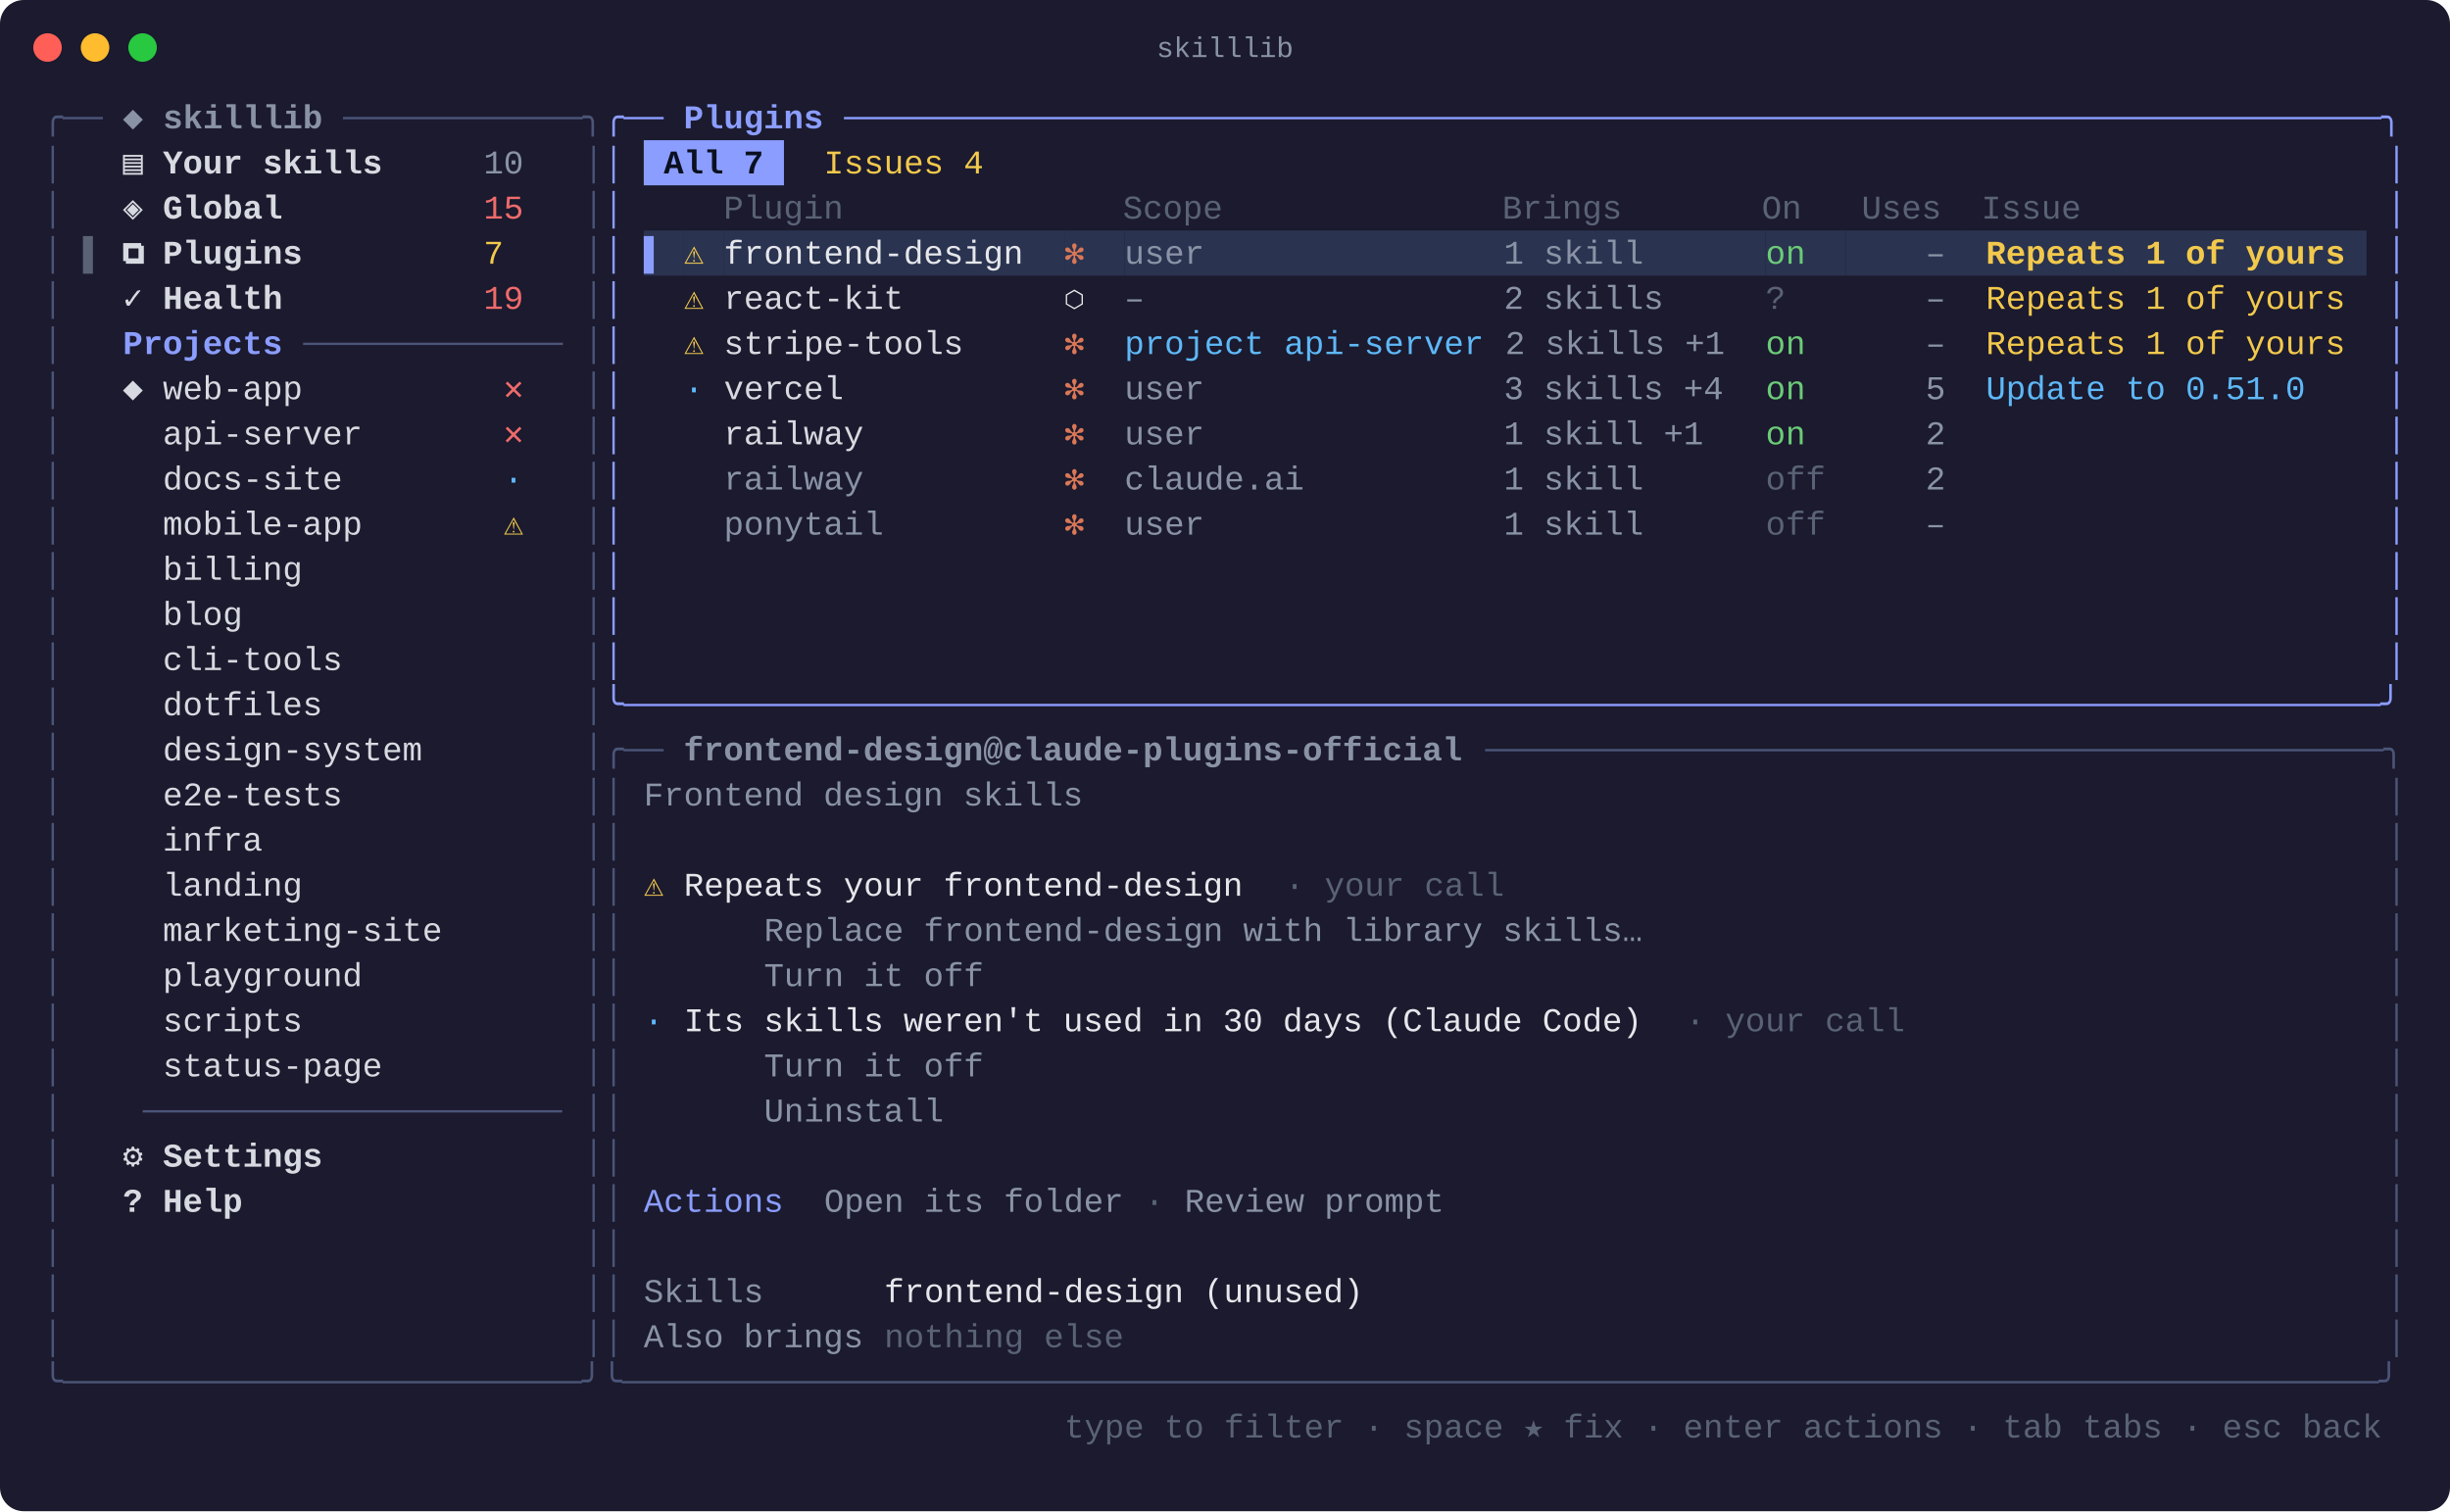
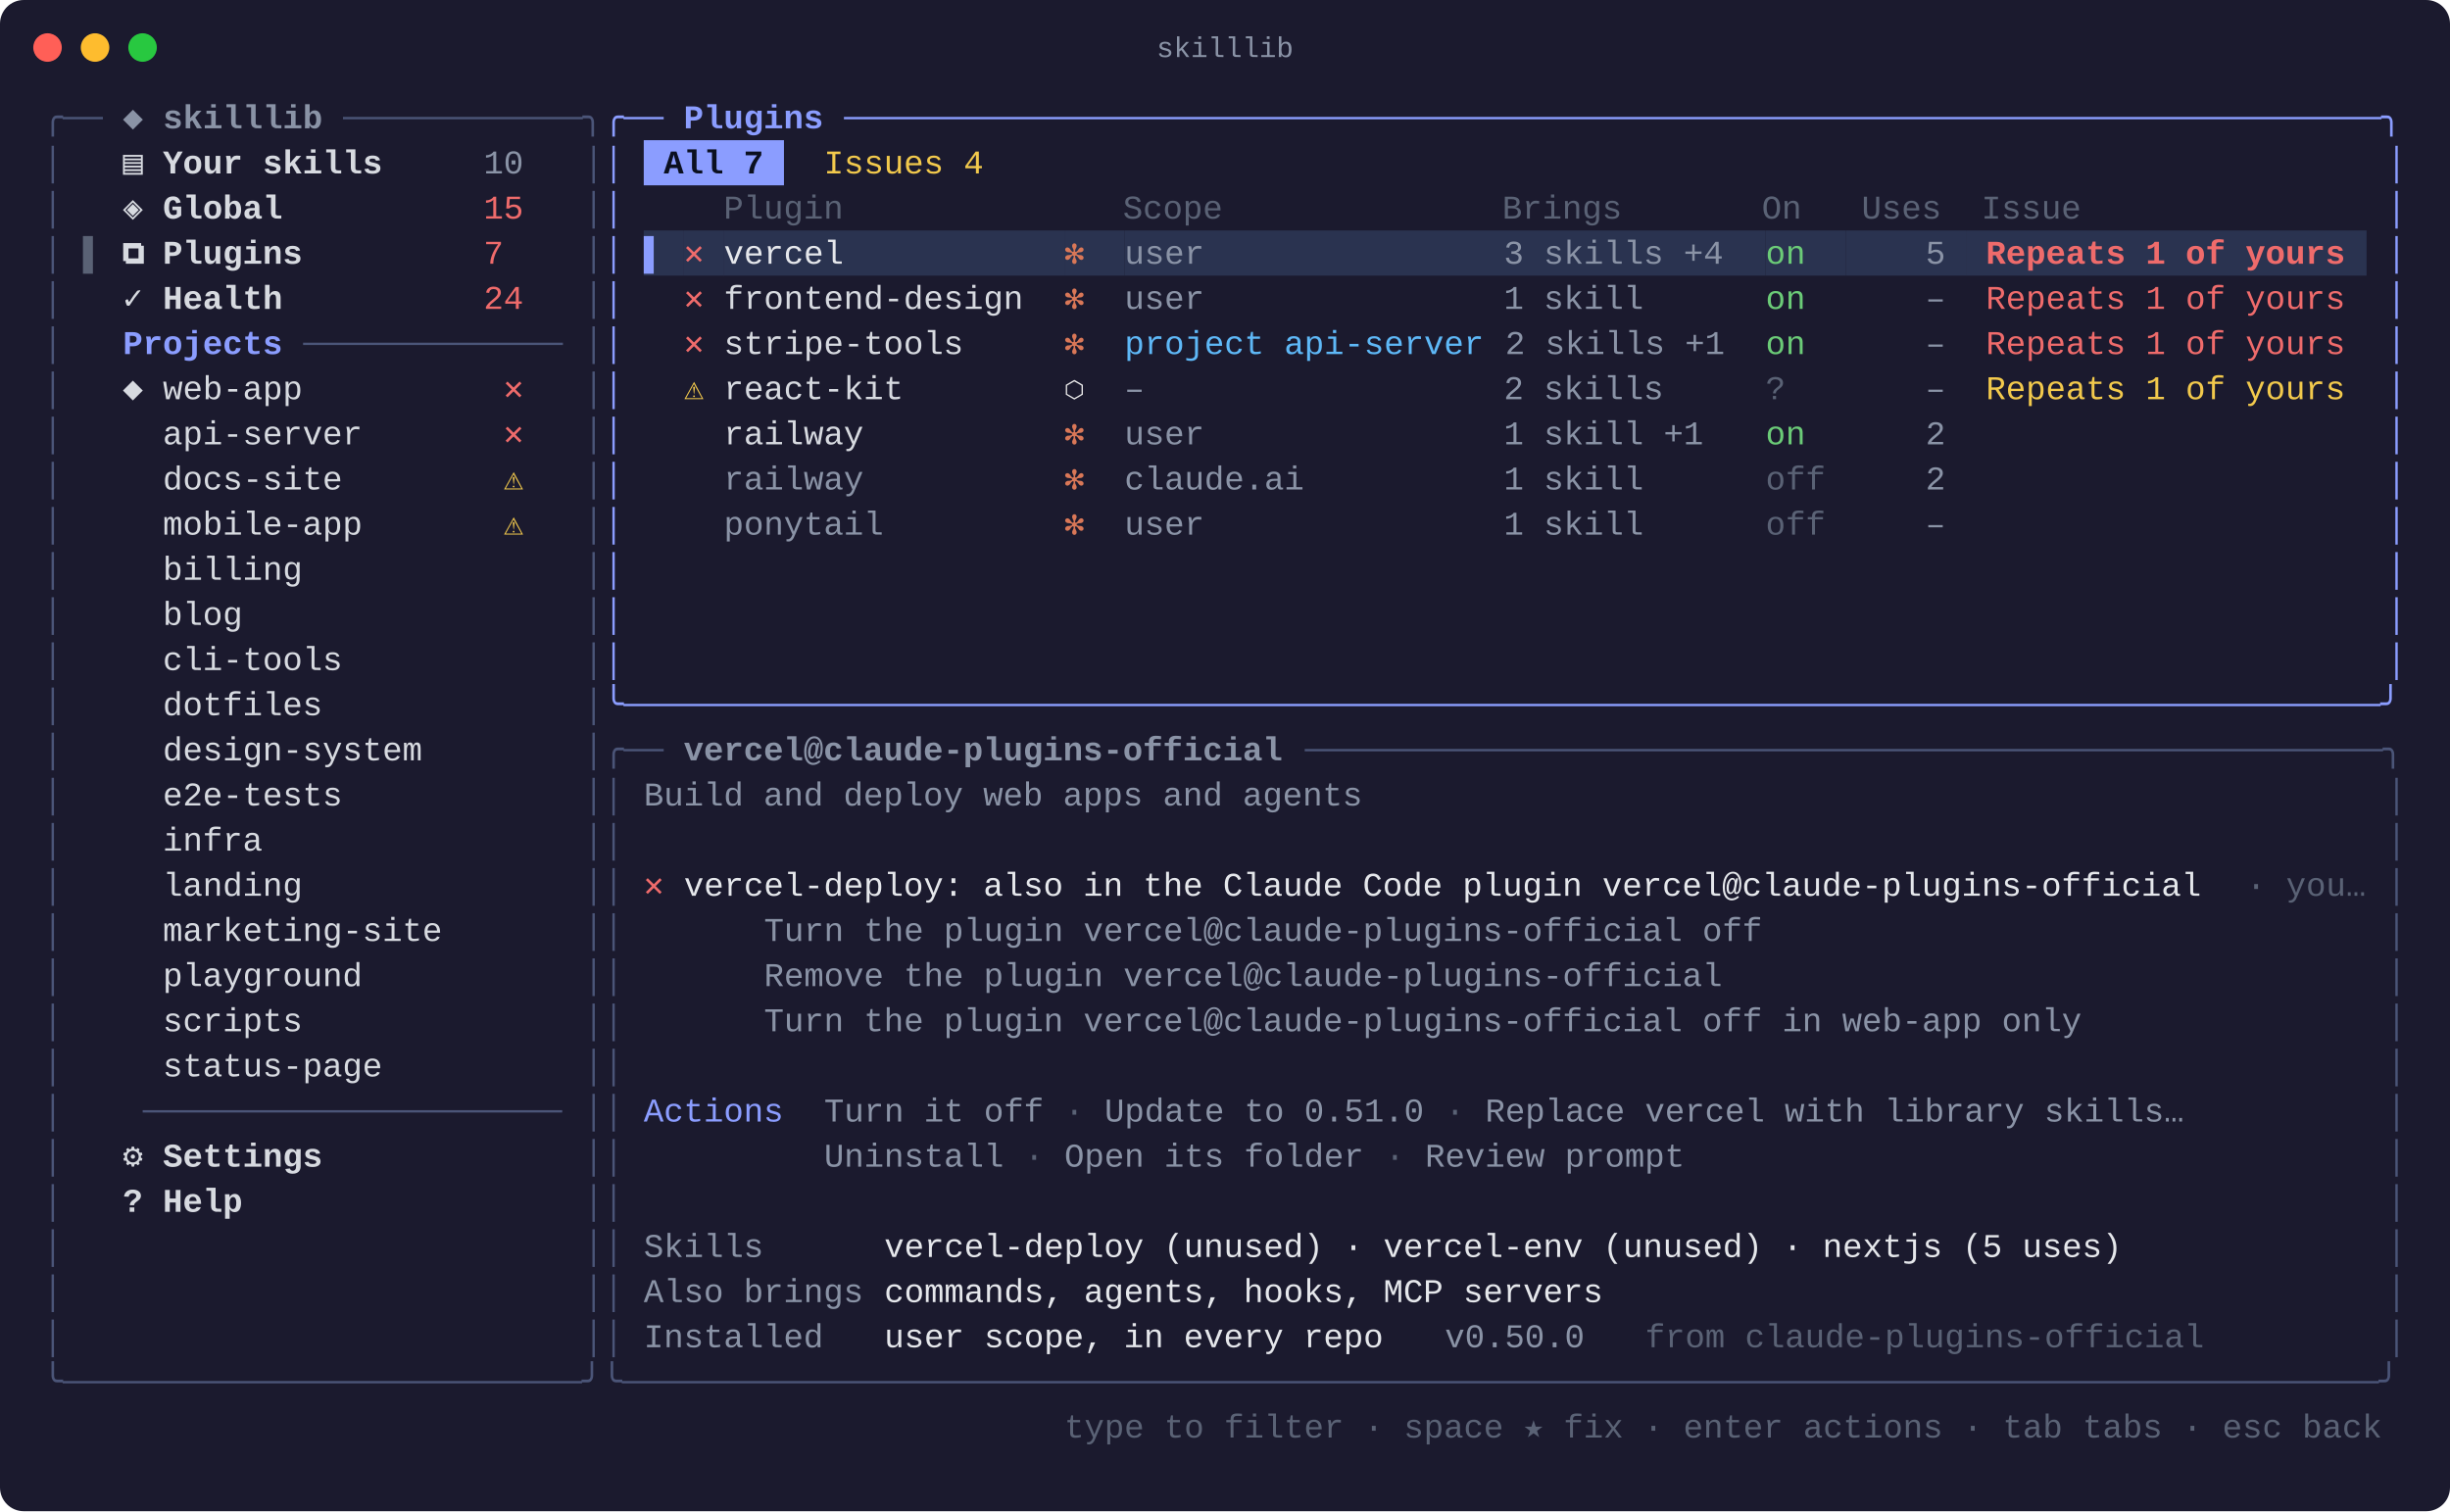
<svg xmlns="http://www.w3.org/2000/svg" width="1031" height="636" viewBox="0 0 1031 636" font-family="SFMono-Regular, Menlo, Consolas, 'Liberation Mono', monospace" font-size="14">
  <rect width="1031" height="636" rx="10" fill="#1b1a2e" />
  <circle cx="20" cy="20" r="6" fill="#ff5f57" />
  <circle cx="40" cy="20" r="6" fill="#febc2e" />
  <circle cx="60" cy="20" r="6" fill="#28c840" />
  <text x="515.5" y="24" fill="#8a93a6" font-size="12" text-anchor="middle">skilllib</text>
  <text x="18.0" y="54.0" fill="#4b5578" xml:space="preserve" textLength="25.3" lengthAdjust="spacingAndGlyphs">╭──</text>
  <text x="43.3" y="54.0" fill="#8a93a6" font-weight="bold" xml:space="preserve" textLength="101.2" lengthAdjust="spacingAndGlyphs"> ◆ skilllib </text>
  <text x="144.4" y="54.0" fill="#4b5578" xml:space="preserve" textLength="109.6" lengthAdjust="spacingAndGlyphs">────────────╮</text>
  <text x="254.0" y="54.0" fill="#8b9dff" xml:space="preserve" textLength="25.3" lengthAdjust="spacingAndGlyphs">╭──</text>
  <text x="279.3" y="54.0" fill="#8b9dff" font-weight="bold" xml:space="preserve" textLength="75.9" lengthAdjust="spacingAndGlyphs"> Plugins </text>
  <text x="355.2" y="54.0" fill="#8b9dff" xml:space="preserve" textLength="657.5" lengthAdjust="spacingAndGlyphs">─────────────────────────────────────────────────────────────────────────────╮</text>
  <text x="18.0" y="73.0" fill="#4b5578" xml:space="preserve" textLength="8.4" lengthAdjust="spacingAndGlyphs">│</text>
  <text x="51.7" y="73.0" fill="#d7dae0" font-weight="bold" xml:space="preserve" textLength="151.7" lengthAdjust="spacingAndGlyphs">▤ Your skills     </text>
  <text x="203.5" y="73.0" fill="#8a93a6" xml:space="preserve" textLength="33.7" lengthAdjust="spacingAndGlyphs">10  </text>
  <text x="245.6" y="73.0" fill="#4b5578" xml:space="preserve" textLength="8.4" lengthAdjust="spacingAndGlyphs">│</text>
  <text x="254.0" y="73.0" fill="#8b9dff" xml:space="preserve" textLength="8.4" lengthAdjust="spacingAndGlyphs">│</text>
  <rect x="270.9" y="59.0" width="59.0" height="19" fill="#8b9dff" />
  <text x="270.9" y="73.0" fill="#0b1020" font-weight="bold" xml:space="preserve" textLength="59.0" lengthAdjust="spacingAndGlyphs"> All 7 </text>
  <text x="338.3" y="73.0" fill="#f2c94c" xml:space="preserve" textLength="84.3" lengthAdjust="spacingAndGlyphs"> Issues 4 </text>
  <text x="1004.3" y="73.0" fill="#8b9dff" xml:space="preserve" textLength="8.4" lengthAdjust="spacingAndGlyphs">│</text>
  <text x="18.0" y="92.0" fill="#4b5578" xml:space="preserve" textLength="8.4" lengthAdjust="spacingAndGlyphs">│</text>
  <text x="51.7" y="92.0" fill="#d7dae0" font-weight="bold" xml:space="preserve" textLength="151.7" lengthAdjust="spacingAndGlyphs">◈ Global          </text>
  <text x="203.5" y="92.0" fill="#ef6b6b" xml:space="preserve" textLength="33.7" lengthAdjust="spacingAndGlyphs">15  </text>
  <text x="245.6" y="92.0" fill="#4b5578" xml:space="preserve" textLength="8.4" lengthAdjust="spacingAndGlyphs">│</text>
  <text x="254.0" y="92.0" fill="#8b9dff" xml:space="preserve" textLength="8.4" lengthAdjust="spacingAndGlyphs">│</text>
  <text x="270.9" y="92.0" fill="#5a6275" xml:space="preserve" textLength="725.0" lengthAdjust="spacingAndGlyphs">    Plugin              Scope              Brings       On   Uses  Issue              </text>
  <text x="1004.3" y="92.0" fill="#8b9dff" xml:space="preserve" textLength="8.4" lengthAdjust="spacingAndGlyphs">│</text>
  <text x="18.0" y="111.0" fill="#4b5578" xml:space="preserve" textLength="8.4" lengthAdjust="spacingAndGlyphs">│</text>
  <text x="34.9" y="111.0" fill="#5a6275" xml:space="preserve" textLength="16.9" lengthAdjust="spacingAndGlyphs">▌ </text>
  <text x="51.7" y="111.0" fill="#d7dae0" font-weight="bold" xml:space="preserve" textLength="151.7" lengthAdjust="spacingAndGlyphs">⧉ Plugins         </text>
-   <text x="203.5" y="111.0" fill="#f2c94c" xml:space="preserve" textLength="33.7" lengthAdjust="spacingAndGlyphs">7   </text>
+   <text x="203.5" y="111.0" fill="#ef6b6b" xml:space="preserve" textLength="33.7" lengthAdjust="spacingAndGlyphs">7   </text>
  <text x="245.6" y="111.0" fill="#4b5578" xml:space="preserve" textLength="8.4" lengthAdjust="spacingAndGlyphs">│</text>
  <text x="254.0" y="111.0" fill="#8b9dff" xml:space="preserve" textLength="8.4" lengthAdjust="spacingAndGlyphs">│</text>
  <rect x="270.9" y="97.0" width="16.9" height="19" fill="#2a3350" />
  <text x="270.9" y="111.0" fill="#8b9dff" xml:space="preserve" textLength="16.9" lengthAdjust="spacingAndGlyphs">▌ </text>
  <rect x="287.8" y="97.0" width="16.9" height="19" fill="#2a3350" />
-   <text x="287.8" y="111.0" fill="#f2c94c" xml:space="preserve" textLength="16.9" lengthAdjust="spacingAndGlyphs">⚠ </text>
+   <text x="287.8" y="111.0" fill="#ef6b6b" xml:space="preserve" textLength="16.9" lengthAdjust="spacingAndGlyphs">✕ </text>
  <rect x="304.6" y="97.0" width="143.3" height="19" fill="#2a3350" />
-   <text x="304.6" y="111.0" fill="#e5e7eb" xml:space="preserve" textLength="143.3" lengthAdjust="spacingAndGlyphs">frontend-design  </text>
+   <text x="304.6" y="111.0" fill="#e5e7eb" xml:space="preserve" textLength="143.3" lengthAdjust="spacingAndGlyphs">vercel           </text>
  <rect x="447.9" y="97.0" width="25.3" height="19" fill="#2a3350" />
  <text x="447.9" y="111.0" fill="#d97757" xml:space="preserve" textLength="25.3" lengthAdjust="spacingAndGlyphs">✻  </text>
  <rect x="473.2" y="97.0" width="269.8" height="19" fill="#2a3350" />
-   <text x="473.2" y="111.0" fill="#8a93a6" xml:space="preserve" textLength="269.8" lengthAdjust="spacingAndGlyphs">user               1 skill      </text>
+   <text x="473.2" y="111.0" fill="#8a93a6" xml:space="preserve" textLength="269.8" lengthAdjust="spacingAndGlyphs">user               3 skills +4  </text>
  <rect x="743.0" y="97.0" width="33.7" height="19" fill="#2a3350" />
  <text x="743.0" y="111.0" fill="#6bcb77" xml:space="preserve" textLength="33.7" lengthAdjust="spacingAndGlyphs">on  </text>
  <rect x="776.7" y="97.0" width="50.6" height="19" fill="#2a3350" />
-   <text x="776.7" y="111.0" fill="#8a93a6" xml:space="preserve" textLength="50.6" lengthAdjust="spacingAndGlyphs">    – </text>
+   <text x="776.7" y="111.0" fill="#8a93a6" xml:space="preserve" textLength="50.6" lengthAdjust="spacingAndGlyphs">    5 </text>
  <rect x="827.3" y="97.0" width="168.6" height="19" fill="#2a3350" />
-   <text x="827.3" y="111.0" fill="#f2c94c" font-weight="bold" xml:space="preserve" textLength="168.6" lengthAdjust="spacingAndGlyphs"> Repeats 1 of yours </text>
+   <text x="827.3" y="111.0" fill="#ef6b6b" font-weight="bold" xml:space="preserve" textLength="168.6" lengthAdjust="spacingAndGlyphs"> Repeats 1 of yours </text>
  <text x="1004.3" y="111.0" fill="#8b9dff" xml:space="preserve" textLength="8.4" lengthAdjust="spacingAndGlyphs">│</text>
  <text x="18.0" y="130.0" fill="#4b5578" xml:space="preserve" textLength="8.4" lengthAdjust="spacingAndGlyphs">│</text>
  <text x="51.7" y="130.0" fill="#d7dae0" font-weight="bold" xml:space="preserve" textLength="151.7" lengthAdjust="spacingAndGlyphs">✓ Health          </text>
-   <text x="203.5" y="130.0" fill="#ef6b6b" xml:space="preserve" textLength="33.7" lengthAdjust="spacingAndGlyphs">19  </text>
+   <text x="203.5" y="130.0" fill="#ef6b6b" xml:space="preserve" textLength="33.7" lengthAdjust="spacingAndGlyphs">24  </text>
  <text x="245.6" y="130.0" fill="#4b5578" xml:space="preserve" textLength="8.4" lengthAdjust="spacingAndGlyphs">│</text>
  <text x="254.0" y="130.0" fill="#8b9dff" xml:space="preserve" textLength="8.4" lengthAdjust="spacingAndGlyphs">│</text>
-   <text x="287.8" y="130.0" fill="#f2c94c" xml:space="preserve" textLength="16.9" lengthAdjust="spacingAndGlyphs">⚠ </text>
-   <text x="304.6" y="130.0" fill="#d7dae0" xml:space="preserve" textLength="143.3" lengthAdjust="spacingAndGlyphs">react-kit        </text>
-   <text x="447.9" y="130.0" fill="#e8e8e8" xml:space="preserve" textLength="25.3" lengthAdjust="spacingAndGlyphs">⬡  </text>
-   <text x="473.2" y="130.0" fill="#8a93a6" xml:space="preserve" textLength="269.8" lengthAdjust="spacingAndGlyphs">–                  2 skills     </text>
-   <text x="743.0" y="130.0" fill="#5a6275" xml:space="preserve" textLength="33.7" lengthAdjust="spacingAndGlyphs">?   </text>
+   <text x="287.8" y="130.0" fill="#ef6b6b" xml:space="preserve" textLength="16.9" lengthAdjust="spacingAndGlyphs">✕ </text>
+   <text x="304.6" y="130.0" fill="#d7dae0" xml:space="preserve" textLength="143.3" lengthAdjust="spacingAndGlyphs">frontend-design  </text>
+   <text x="447.9" y="130.0" fill="#d97757" xml:space="preserve" textLength="25.3" lengthAdjust="spacingAndGlyphs">✻  </text>
+   <text x="473.2" y="130.0" fill="#8a93a6" xml:space="preserve" textLength="269.8" lengthAdjust="spacingAndGlyphs">user               1 skill      </text>
+   <text x="743.0" y="130.0" fill="#6bcb77" xml:space="preserve" textLength="33.7" lengthAdjust="spacingAndGlyphs">on  </text>
  <text x="776.7" y="130.0" fill="#8a93a6" xml:space="preserve" textLength="50.6" lengthAdjust="spacingAndGlyphs">    – </text>
-   <text x="827.3" y="130.0" fill="#f2c94c" xml:space="preserve" textLength="168.6" lengthAdjust="spacingAndGlyphs"> Repeats 1 of yours </text>
+   <text x="827.3" y="130.0" fill="#ef6b6b" xml:space="preserve" textLength="168.6" lengthAdjust="spacingAndGlyphs"> Repeats 1 of yours </text>
  <text x="1004.3" y="130.0" fill="#8b9dff" xml:space="preserve" textLength="8.4" lengthAdjust="spacingAndGlyphs">│</text>
  <text x="18.0" y="149.0" fill="#4b5578" xml:space="preserve" textLength="8.4" lengthAdjust="spacingAndGlyphs">│</text>
  <text x="34.9" y="149.0" fill="#8b9dff" font-weight="bold" xml:space="preserve" textLength="92.7" lengthAdjust="spacingAndGlyphs">  Projects </text>
  <text x="127.6" y="149.0" fill="#4b5578" xml:space="preserve" textLength="109.6" lengthAdjust="spacingAndGlyphs">─────────────</text>
  <text x="245.6" y="149.0" fill="#4b5578" xml:space="preserve" textLength="8.4" lengthAdjust="spacingAndGlyphs">│</text>
  <text x="254.0" y="149.0" fill="#8b9dff" xml:space="preserve" textLength="8.4" lengthAdjust="spacingAndGlyphs">│</text>
-   <text x="287.8" y="149.0" fill="#f2c94c" xml:space="preserve" textLength="16.9" lengthAdjust="spacingAndGlyphs">⚠ </text>
+   <text x="287.8" y="149.0" fill="#ef6b6b" xml:space="preserve" textLength="16.9" lengthAdjust="spacingAndGlyphs">✕ </text>
  <text x="304.6" y="149.0" fill="#d7dae0" xml:space="preserve" textLength="143.3" lengthAdjust="spacingAndGlyphs">stripe-tools     </text>
  <text x="447.9" y="149.0" fill="#d97757" xml:space="preserve" textLength="25.3" lengthAdjust="spacingAndGlyphs">✻  </text>
  <text x="473.2" y="149.0" fill="#5eb8f7" xml:space="preserve" textLength="160.2" lengthAdjust="spacingAndGlyphs">project api-server </text>
  <text x="633.4" y="149.0" fill="#8a93a6" xml:space="preserve" textLength="109.6" lengthAdjust="spacingAndGlyphs">2 skills +1  </text>
  <text x="743.0" y="149.0" fill="#6bcb77" xml:space="preserve" textLength="33.7" lengthAdjust="spacingAndGlyphs">on  </text>
  <text x="776.7" y="149.0" fill="#8a93a6" xml:space="preserve" textLength="50.6" lengthAdjust="spacingAndGlyphs">    – </text>
-   <text x="827.3" y="149.0" fill="#f2c94c" xml:space="preserve" textLength="168.6" lengthAdjust="spacingAndGlyphs"> Repeats 1 of yours </text>
+   <text x="827.3" y="149.0" fill="#ef6b6b" xml:space="preserve" textLength="168.6" lengthAdjust="spacingAndGlyphs"> Repeats 1 of yours </text>
  <text x="1004.3" y="149.0" fill="#8b9dff" xml:space="preserve" textLength="8.4" lengthAdjust="spacingAndGlyphs">│</text>
  <text x="18.0" y="168.0" fill="#4b5578" xml:space="preserve" textLength="8.4" lengthAdjust="spacingAndGlyphs">│</text>
  <text x="51.7" y="168.0" fill="#d7dae0" xml:space="preserve" textLength="160.2" lengthAdjust="spacingAndGlyphs">◆ web-app          </text>
  <text x="211.9" y="168.0" fill="#ef6b6b" xml:space="preserve" textLength="25.3" lengthAdjust="spacingAndGlyphs">✕  </text>
  <text x="245.6" y="168.0" fill="#4b5578" xml:space="preserve" textLength="8.4" lengthAdjust="spacingAndGlyphs">│</text>
  <text x="254.0" y="168.0" fill="#8b9dff" xml:space="preserve" textLength="8.4" lengthAdjust="spacingAndGlyphs">│</text>
-   <text x="287.8" y="168.0" fill="#5eb8f7" xml:space="preserve" textLength="16.9" lengthAdjust="spacingAndGlyphs">· </text>
-   <text x="304.6" y="168.0" fill="#d7dae0" xml:space="preserve" textLength="143.3" lengthAdjust="spacingAndGlyphs">vercel           </text>
-   <text x="447.9" y="168.0" fill="#d97757" xml:space="preserve" textLength="25.3" lengthAdjust="spacingAndGlyphs">✻  </text>
-   <text x="473.2" y="168.0" fill="#8a93a6" xml:space="preserve" textLength="269.8" lengthAdjust="spacingAndGlyphs">user               3 skills +4  </text>
-   <text x="743.0" y="168.0" fill="#6bcb77" xml:space="preserve" textLength="33.7" lengthAdjust="spacingAndGlyphs">on  </text>
-   <text x="776.7" y="168.0" fill="#8a93a6" xml:space="preserve" textLength="50.6" lengthAdjust="spacingAndGlyphs">    5 </text>
-   <text x="827.3" y="168.0" fill="#5eb8f7" xml:space="preserve" textLength="168.6" lengthAdjust="spacingAndGlyphs"> Update to 0.51.0   </text>
+   <text x="287.8" y="168.0" fill="#f2c94c" xml:space="preserve" textLength="16.9" lengthAdjust="spacingAndGlyphs">⚠ </text>
+   <text x="304.6" y="168.0" fill="#d7dae0" xml:space="preserve" textLength="143.3" lengthAdjust="spacingAndGlyphs">react-kit        </text>
+   <text x="447.9" y="168.0" fill="#e8e8e8" xml:space="preserve" textLength="25.3" lengthAdjust="spacingAndGlyphs">⬡  </text>
+   <text x="473.2" y="168.0" fill="#8a93a6" xml:space="preserve" textLength="269.8" lengthAdjust="spacingAndGlyphs">–                  2 skills     </text>
+   <text x="743.0" y="168.0" fill="#5a6275" xml:space="preserve" textLength="33.7" lengthAdjust="spacingAndGlyphs">?   </text>
+   <text x="776.7" y="168.0" fill="#8a93a6" xml:space="preserve" textLength="50.6" lengthAdjust="spacingAndGlyphs">    – </text>
+   <text x="827.3" y="168.0" fill="#f2c94c" xml:space="preserve" textLength="168.6" lengthAdjust="spacingAndGlyphs"> Repeats 1 of yours </text>
  <text x="1004.3" y="168.0" fill="#8b9dff" xml:space="preserve" textLength="8.4" lengthAdjust="spacingAndGlyphs">│</text>
  <text x="18.0" y="187.0" fill="#4b5578" xml:space="preserve" textLength="8.4" lengthAdjust="spacingAndGlyphs">│</text>
  <text x="51.7" y="187.0" fill="#d7dae0" xml:space="preserve" textLength="160.2" lengthAdjust="spacingAndGlyphs">  api-server       </text>
  <text x="211.9" y="187.0" fill="#ef6b6b" xml:space="preserve" textLength="25.3" lengthAdjust="spacingAndGlyphs">✕  </text>
  <text x="245.6" y="187.0" fill="#4b5578" xml:space="preserve" textLength="8.4" lengthAdjust="spacingAndGlyphs">│</text>
  <text x="254.0" y="187.0" fill="#8b9dff" xml:space="preserve" textLength="8.4" lengthAdjust="spacingAndGlyphs">│</text>
  <text x="287.8" y="187.0" fill="#d7dae0" xml:space="preserve" textLength="160.2" lengthAdjust="spacingAndGlyphs">  railway          </text>
  <text x="447.9" y="187.0" fill="#d97757" xml:space="preserve" textLength="25.3" lengthAdjust="spacingAndGlyphs">✻  </text>
  <text x="473.2" y="187.0" fill="#8a93a6" xml:space="preserve" textLength="269.8" lengthAdjust="spacingAndGlyphs">user               1 skill +1   </text>
  <text x="743.0" y="187.0" fill="#6bcb77" xml:space="preserve" textLength="33.7" lengthAdjust="spacingAndGlyphs">on  </text>
  <text x="776.7" y="187.0" fill="#8a93a6" xml:space="preserve" textLength="50.6" lengthAdjust="spacingAndGlyphs">    2 </text>
  <text x="1004.3" y="187.0" fill="#8b9dff" xml:space="preserve" textLength="8.4" lengthAdjust="spacingAndGlyphs">│</text>
  <text x="18.0" y="206.0" fill="#4b5578" xml:space="preserve" textLength="8.4" lengthAdjust="spacingAndGlyphs">│</text>
  <text x="51.7" y="206.0" fill="#d7dae0" xml:space="preserve" textLength="160.2" lengthAdjust="spacingAndGlyphs">  docs-site        </text>
-   <text x="211.9" y="206.0" fill="#5eb8f7" xml:space="preserve" textLength="25.3" lengthAdjust="spacingAndGlyphs">·  </text>
+   <text x="211.9" y="206.0" fill="#f2c94c" xml:space="preserve" textLength="25.3" lengthAdjust="spacingAndGlyphs">⚠  </text>
  <text x="245.6" y="206.0" fill="#4b5578" xml:space="preserve" textLength="8.4" lengthAdjust="spacingAndGlyphs">│</text>
  <text x="254.0" y="206.0" fill="#8b9dff" xml:space="preserve" textLength="8.4" lengthAdjust="spacingAndGlyphs">│</text>
  <text x="304.6" y="206.0" fill="#8a93a6" xml:space="preserve" textLength="143.3" lengthAdjust="spacingAndGlyphs">railway          </text>
  <text x="447.9" y="206.0" fill="#d97757" xml:space="preserve" textLength="25.3" lengthAdjust="spacingAndGlyphs">✻  </text>
  <text x="473.2" y="206.0" fill="#8a93a6" xml:space="preserve" textLength="269.8" lengthAdjust="spacingAndGlyphs">claude.ai          1 skill      </text>
  <text x="743.0" y="206.0" fill="#5a6275" xml:space="preserve" textLength="33.7" lengthAdjust="spacingAndGlyphs">off </text>
  <text x="776.7" y="206.0" fill="#8a93a6" xml:space="preserve" textLength="50.6" lengthAdjust="spacingAndGlyphs">    2 </text>
  <text x="1004.3" y="206.0" fill="#8b9dff" xml:space="preserve" textLength="8.4" lengthAdjust="spacingAndGlyphs">│</text>
  <text x="18.0" y="225.0" fill="#4b5578" xml:space="preserve" textLength="8.4" lengthAdjust="spacingAndGlyphs">│</text>
  <text x="51.7" y="225.0" fill="#d7dae0" xml:space="preserve" textLength="160.2" lengthAdjust="spacingAndGlyphs">  mobile-app       </text>
  <text x="211.9" y="225.0" fill="#f2c94c" xml:space="preserve" textLength="25.3" lengthAdjust="spacingAndGlyphs">⚠  </text>
  <text x="245.6" y="225.0" fill="#4b5578" xml:space="preserve" textLength="8.4" lengthAdjust="spacingAndGlyphs">│</text>
  <text x="254.0" y="225.0" fill="#8b9dff" xml:space="preserve" textLength="8.4" lengthAdjust="spacingAndGlyphs">│</text>
  <text x="304.6" y="225.0" fill="#8a93a6" xml:space="preserve" textLength="143.3" lengthAdjust="spacingAndGlyphs">ponytail         </text>
  <text x="447.9" y="225.0" fill="#d97757" xml:space="preserve" textLength="25.3" lengthAdjust="spacingAndGlyphs">✻  </text>
  <text x="473.2" y="225.0" fill="#8a93a6" xml:space="preserve" textLength="269.8" lengthAdjust="spacingAndGlyphs">user               1 skill      </text>
  <text x="743.0" y="225.0" fill="#5a6275" xml:space="preserve" textLength="33.7" lengthAdjust="spacingAndGlyphs">off </text>
  <text x="776.7" y="225.0" fill="#8a93a6" xml:space="preserve" textLength="50.6" lengthAdjust="spacingAndGlyphs">    – </text>
  <text x="1004.3" y="225.0" fill="#8b9dff" xml:space="preserve" textLength="8.4" lengthAdjust="spacingAndGlyphs">│</text>
  <text x="18.0" y="244.0" fill="#4b5578" xml:space="preserve" textLength="8.4" lengthAdjust="spacingAndGlyphs">│</text>
  <text x="51.7" y="244.0" fill="#d7dae0" xml:space="preserve" textLength="193.9" lengthAdjust="spacingAndGlyphs">  billing              </text>
  <text x="245.6" y="244.0" fill="#4b5578" xml:space="preserve" textLength="8.4" lengthAdjust="spacingAndGlyphs">│</text>
  <text x="254.0" y="244.0" fill="#8b9dff" xml:space="preserve" textLength="8.4" lengthAdjust="spacingAndGlyphs">│</text>
  <text x="1004.3" y="244.0" fill="#8b9dff" xml:space="preserve" textLength="8.4" lengthAdjust="spacingAndGlyphs">│</text>
  <text x="18.0" y="263.0" fill="#4b5578" xml:space="preserve" textLength="8.4" lengthAdjust="spacingAndGlyphs">│</text>
  <text x="51.7" y="263.0" fill="#d7dae0" xml:space="preserve" textLength="193.9" lengthAdjust="spacingAndGlyphs">  blog                 </text>
  <text x="245.6" y="263.0" fill="#4b5578" xml:space="preserve" textLength="8.4" lengthAdjust="spacingAndGlyphs">│</text>
  <text x="254.0" y="263.0" fill="#8b9dff" xml:space="preserve" textLength="8.4" lengthAdjust="spacingAndGlyphs">│</text>
  <text x="1004.3" y="263.0" fill="#8b9dff" xml:space="preserve" textLength="8.4" lengthAdjust="spacingAndGlyphs">│</text>
  <text x="18.0" y="282.0" fill="#4b5578" xml:space="preserve" textLength="8.4" lengthAdjust="spacingAndGlyphs">│</text>
  <text x="51.7" y="282.0" fill="#d7dae0" xml:space="preserve" textLength="193.9" lengthAdjust="spacingAndGlyphs">  cli-tools            </text>
  <text x="245.6" y="282.0" fill="#4b5578" xml:space="preserve" textLength="8.4" lengthAdjust="spacingAndGlyphs">│</text>
  <text x="254.0" y="282.0" fill="#8b9dff" xml:space="preserve" textLength="8.4" lengthAdjust="spacingAndGlyphs">│</text>
  <text x="1004.3" y="282.0" fill="#8b9dff" xml:space="preserve" textLength="8.4" lengthAdjust="spacingAndGlyphs">│</text>
  <text x="18.0" y="301.0" fill="#4b5578" xml:space="preserve" textLength="8.4" lengthAdjust="spacingAndGlyphs">│</text>
  <text x="51.7" y="301.0" fill="#d7dae0" xml:space="preserve" textLength="193.9" lengthAdjust="spacingAndGlyphs">  dotfiles             </text>
  <text x="245.6" y="301.0" fill="#4b5578" xml:space="preserve" textLength="8.4" lengthAdjust="spacingAndGlyphs">│</text>
  <text x="254.0" y="301.0" fill="#8b9dff" xml:space="preserve" textLength="758.7" lengthAdjust="spacingAndGlyphs">╰────────────────────────────────────────────────────────────────────────────────────────╯</text>
  <text x="18.0" y="320.0" fill="#4b5578" xml:space="preserve" textLength="8.4" lengthAdjust="spacingAndGlyphs">│</text>
  <text x="51.7" y="320.0" fill="#d7dae0" xml:space="preserve" textLength="193.9" lengthAdjust="spacingAndGlyphs">  design-system        </text>
  <text x="245.6" y="320.0" fill="#4b5578" xml:space="preserve" textLength="33.7" lengthAdjust="spacingAndGlyphs">│╭──</text>
-   <text x="279.3" y="320.0" fill="#8a93a6" font-weight="bold" xml:space="preserve" textLength="345.6" lengthAdjust="spacingAndGlyphs"> frontend-design@claude-plugins-official </text>
-   <text x="625.0" y="320.0" fill="#4b5578" xml:space="preserve" textLength="387.8" lengthAdjust="spacingAndGlyphs">─────────────────────────────────────────────╮</text>
+   <text x="279.3" y="320.0" fill="#8a93a6" font-weight="bold" xml:space="preserve" textLength="269.8" lengthAdjust="spacingAndGlyphs"> vercel@claude-plugins-official </text>
+   <text x="549.1" y="320.0" fill="#4b5578" xml:space="preserve" textLength="463.6" lengthAdjust="spacingAndGlyphs">──────────────────────────────────────────────────────╮</text>
  <text x="18.0" y="339.0" fill="#4b5578" xml:space="preserve" textLength="8.4" lengthAdjust="spacingAndGlyphs">│</text>
  <text x="51.7" y="339.0" fill="#d7dae0" xml:space="preserve" textLength="193.9" lengthAdjust="spacingAndGlyphs">  e2e-tests            </text>
  <text x="245.6" y="339.0" fill="#4b5578" xml:space="preserve" textLength="16.9" lengthAdjust="spacingAndGlyphs">││</text>
-   <text x="270.9" y="339.0" fill="#8a93a6" xml:space="preserve" textLength="185.5" lengthAdjust="spacingAndGlyphs">Frontend design skills</text>
+   <text x="270.9" y="339.0" fill="#8a93a6" xml:space="preserve" textLength="303.5" lengthAdjust="spacingAndGlyphs">Build and deploy web apps and agents</text>
  <text x="1004.3" y="339.0" fill="#4b5578" xml:space="preserve" textLength="8.4" lengthAdjust="spacingAndGlyphs">│</text>
  <text x="18.0" y="358.0" fill="#4b5578" xml:space="preserve" textLength="8.4" lengthAdjust="spacingAndGlyphs">│</text>
  <text x="51.7" y="358.0" fill="#d7dae0" xml:space="preserve" textLength="193.9" lengthAdjust="spacingAndGlyphs">  infra                </text>
  <text x="245.6" y="358.0" fill="#4b5578" xml:space="preserve" textLength="16.9" lengthAdjust="spacingAndGlyphs">││</text>
  <text x="1004.3" y="358.0" fill="#4b5578" xml:space="preserve" textLength="8.4" lengthAdjust="spacingAndGlyphs">│</text>
  <text x="18.0" y="377.0" fill="#4b5578" xml:space="preserve" textLength="8.4" lengthAdjust="spacingAndGlyphs">│</text>
  <text x="51.7" y="377.0" fill="#d7dae0" xml:space="preserve" textLength="193.9" lengthAdjust="spacingAndGlyphs">  landing              </text>
  <text x="245.6" y="377.0" fill="#4b5578" xml:space="preserve" textLength="16.9" lengthAdjust="spacingAndGlyphs">││</text>
-   <text x="270.9" y="377.0" fill="#f2c94c" xml:space="preserve" textLength="16.9" lengthAdjust="spacingAndGlyphs">⚠ </text>
-   <text x="287.8" y="377.0" fill="#e5e7eb" xml:space="preserve" textLength="236.0" lengthAdjust="spacingAndGlyphs">Repeats your frontend-design</text>
-   <text x="523.8" y="377.0" fill="#5a6275" xml:space="preserve" textLength="109.6" lengthAdjust="spacingAndGlyphs">  · your call</text>
+   <text x="270.9" y="377.0" fill="#ef6b6b" xml:space="preserve" textLength="16.9" lengthAdjust="spacingAndGlyphs">✕ </text>
+   <text x="287.8" y="377.0" fill="#e5e7eb" xml:space="preserve" textLength="640.7" lengthAdjust="spacingAndGlyphs">vercel-deploy: also in the Claude Code plugin vercel@claude-plugins-official</text>
+   <text x="928.4" y="377.0" fill="#5a6275" xml:space="preserve" textLength="67.4" lengthAdjust="spacingAndGlyphs">  · you…</text>
  <text x="1004.3" y="377.0" fill="#4b5578" xml:space="preserve" textLength="8.4" lengthAdjust="spacingAndGlyphs">│</text>
  <text x="18.0" y="396.0" fill="#4b5578" xml:space="preserve" textLength="8.4" lengthAdjust="spacingAndGlyphs">│</text>
  <text x="51.7" y="396.0" fill="#d7dae0" xml:space="preserve" textLength="193.9" lengthAdjust="spacingAndGlyphs">  marketing-site       </text>
  <text x="245.6" y="396.0" fill="#4b5578" xml:space="preserve" textLength="16.9" lengthAdjust="spacingAndGlyphs">││</text>
-   <text x="321.5" y="396.0" fill="#8a93a6" xml:space="preserve" textLength="370.9" lengthAdjust="spacingAndGlyphs">Replace frontend-design with library skills…</text>
+   <text x="321.5" y="396.0" fill="#8a93a6" xml:space="preserve" textLength="421.5" lengthAdjust="spacingAndGlyphs">Turn the plugin vercel@claude-plugins-official off</text>
  <text x="1004.3" y="396.0" fill="#4b5578" xml:space="preserve" textLength="8.4" lengthAdjust="spacingAndGlyphs">│</text>
  <text x="18.0" y="415.0" fill="#4b5578" xml:space="preserve" textLength="8.4" lengthAdjust="spacingAndGlyphs">│</text>
  <text x="51.7" y="415.0" fill="#d7dae0" xml:space="preserve" textLength="193.9" lengthAdjust="spacingAndGlyphs">  playground           </text>
  <text x="245.6" y="415.0" fill="#4b5578" xml:space="preserve" textLength="16.9" lengthAdjust="spacingAndGlyphs">││</text>
-   <text x="321.5" y="415.0" fill="#8a93a6" xml:space="preserve" textLength="92.7" lengthAdjust="spacingAndGlyphs">Turn it off</text>
+   <text x="321.5" y="415.0" fill="#8a93a6" xml:space="preserve" textLength="404.6" lengthAdjust="spacingAndGlyphs">Remove the plugin vercel@claude-plugins-official</text>
  <text x="1004.3" y="415.0" fill="#4b5578" xml:space="preserve" textLength="8.4" lengthAdjust="spacingAndGlyphs">│</text>
  <text x="18.0" y="434.0" fill="#4b5578" xml:space="preserve" textLength="8.4" lengthAdjust="spacingAndGlyphs">│</text>
  <text x="51.7" y="434.0" fill="#d7dae0" xml:space="preserve" textLength="193.9" lengthAdjust="spacingAndGlyphs">  scripts              </text>
  <text x="245.6" y="434.0" fill="#4b5578" xml:space="preserve" textLength="16.9" lengthAdjust="spacingAndGlyphs">││</text>
-   <text x="270.9" y="434.0" fill="#5eb8f7" xml:space="preserve" textLength="16.9" lengthAdjust="spacingAndGlyphs">· </text>
-   <text x="287.8" y="434.0" fill="#e5e7eb" xml:space="preserve" textLength="404.6" lengthAdjust="spacingAndGlyphs">Its skills weren't used in 30 days (Claude Code)</text>
-   <text x="692.4" y="434.0" fill="#5a6275" xml:space="preserve" textLength="109.6" lengthAdjust="spacingAndGlyphs">  · your call</text>
+   <text x="321.5" y="434.0" fill="#8a93a6" xml:space="preserve" textLength="556.4" lengthAdjust="spacingAndGlyphs">Turn the plugin vercel@claude-plugins-official off in web-app only</text>
  <text x="1004.3" y="434.0" fill="#4b5578" xml:space="preserve" textLength="8.4" lengthAdjust="spacingAndGlyphs">│</text>
  <text x="18.0" y="453.0" fill="#4b5578" xml:space="preserve" textLength="8.4" lengthAdjust="spacingAndGlyphs">│</text>
  <text x="51.7" y="453.0" fill="#d7dae0" xml:space="preserve" textLength="193.9" lengthAdjust="spacingAndGlyphs">  status-page          </text>
  <text x="245.6" y="453.0" fill="#4b5578" xml:space="preserve" textLength="16.9" lengthAdjust="spacingAndGlyphs">││</text>
-   <text x="321.5" y="453.0" fill="#8a93a6" xml:space="preserve" textLength="92.7" lengthAdjust="spacingAndGlyphs">Turn it off</text>
  <text x="1004.3" y="453.0" fill="#4b5578" xml:space="preserve" textLength="8.4" lengthAdjust="spacingAndGlyphs">│</text>
  <text x="18.0" y="472.0" fill="#4b5578" xml:space="preserve" textLength="8.4" lengthAdjust="spacingAndGlyphs">│</text>
  <text x="60.1" y="472.0" fill="#4b5578" xml:space="preserve" textLength="177.0" lengthAdjust="spacingAndGlyphs">─────────────────────</text>
  <text x="245.6" y="472.0" fill="#4b5578" xml:space="preserve" textLength="16.9" lengthAdjust="spacingAndGlyphs">││</text>
-   <text x="321.5" y="472.0" fill="#8a93a6" xml:space="preserve" textLength="75.9" lengthAdjust="spacingAndGlyphs">Uninstall</text>
+   <text x="270.9" y="472.0" fill="#8b9dff" xml:space="preserve" textLength="75.9" lengthAdjust="spacingAndGlyphs">Actions  </text>
+   <text x="346.8" y="472.0" fill="#8a93a6" xml:space="preserve" textLength="92.7" lengthAdjust="spacingAndGlyphs">Turn it off</text>
+   <text x="439.5" y="472.0" fill="#5a6275" xml:space="preserve" textLength="25.3" lengthAdjust="spacingAndGlyphs"> · </text>
+   <text x="464.8" y="472.0" fill="#8a93a6" xml:space="preserve" textLength="134.9" lengthAdjust="spacingAndGlyphs">Update to 0.51.0</text>
+   <text x="599.7" y="472.0" fill="#5a6275" xml:space="preserve" textLength="25.3" lengthAdjust="spacingAndGlyphs"> · </text>
+   <text x="625.0" y="472.0" fill="#8a93a6" xml:space="preserve" textLength="295.1" lengthAdjust="spacingAndGlyphs">Replace vercel with library skills…</text>
  <text x="1004.3" y="472.0" fill="#4b5578" xml:space="preserve" textLength="8.4" lengthAdjust="spacingAndGlyphs">│</text>
  <text x="18.0" y="491.0" fill="#4b5578" xml:space="preserve" textLength="8.4" lengthAdjust="spacingAndGlyphs">│</text>
  <text x="51.7" y="491.0" fill="#d7dae0" font-weight="bold" xml:space="preserve" textLength="185.5" lengthAdjust="spacingAndGlyphs">⚙ Settings            </text>
  <text x="245.6" y="491.0" fill="#4b5578" xml:space="preserve" textLength="16.9" lengthAdjust="spacingAndGlyphs">││</text>
+   <text x="346.8" y="491.0" fill="#8a93a6" xml:space="preserve" textLength="75.9" lengthAdjust="spacingAndGlyphs">Uninstall</text>
+   <text x="422.6" y="491.0" fill="#5a6275" xml:space="preserve" textLength="25.3" lengthAdjust="spacingAndGlyphs"> · </text>
+   <text x="447.9" y="491.0" fill="#8a93a6" xml:space="preserve" textLength="126.4" lengthAdjust="spacingAndGlyphs">Open its folder</text>
+   <text x="574.4" y="491.0" fill="#5a6275" xml:space="preserve" textLength="25.3" lengthAdjust="spacingAndGlyphs"> · </text>
+   <text x="599.7" y="491.0" fill="#8a93a6" xml:space="preserve" textLength="109.6" lengthAdjust="spacingAndGlyphs">Review prompt</text>
  <text x="1004.3" y="491.0" fill="#4b5578" xml:space="preserve" textLength="8.4" lengthAdjust="spacingAndGlyphs">│</text>
  <text x="18.0" y="510.0" fill="#4b5578" xml:space="preserve" textLength="8.4" lengthAdjust="spacingAndGlyphs">│</text>
  <text x="51.7" y="510.0" fill="#d7dae0" font-weight="bold" xml:space="preserve" textLength="185.5" lengthAdjust="spacingAndGlyphs">? Help                </text>
  <text x="245.6" y="510.0" fill="#4b5578" xml:space="preserve" textLength="16.9" lengthAdjust="spacingAndGlyphs">││</text>
-   <text x="270.9" y="510.0" fill="#8b9dff" xml:space="preserve" textLength="75.9" lengthAdjust="spacingAndGlyphs">Actions  </text>
-   <text x="346.8" y="510.0" fill="#8a93a6" xml:space="preserve" textLength="126.4" lengthAdjust="spacingAndGlyphs">Open its folder</text>
-   <text x="473.2" y="510.0" fill="#5a6275" xml:space="preserve" textLength="25.3" lengthAdjust="spacingAndGlyphs"> · </text>
-   <text x="498.5" y="510.0" fill="#8a93a6" xml:space="preserve" textLength="109.6" lengthAdjust="spacingAndGlyphs">Review prompt</text>
  <text x="1004.3" y="510.0" fill="#4b5578" xml:space="preserve" textLength="8.4" lengthAdjust="spacingAndGlyphs">│</text>
  <text x="18.0" y="529.0" fill="#4b5578" xml:space="preserve" textLength="8.4" lengthAdjust="spacingAndGlyphs">│</text>
  <text x="245.6" y="529.0" fill="#4b5578" xml:space="preserve" textLength="16.9" lengthAdjust="spacingAndGlyphs">││</text>
+   <text x="270.9" y="529.0" fill="#8a93a6" xml:space="preserve" textLength="101.2" lengthAdjust="spacingAndGlyphs">Skills      </text>
+   <text x="372.1" y="529.0" fill="#e5e7eb" xml:space="preserve" textLength="522.7" lengthAdjust="spacingAndGlyphs">vercel-deploy (unused) · vercel-env (unused) · nextjs (5 uses)</text>
  <text x="1004.3" y="529.0" fill="#4b5578" xml:space="preserve" textLength="8.4" lengthAdjust="spacingAndGlyphs">│</text>
  <text x="18.0" y="548.0" fill="#4b5578" xml:space="preserve" textLength="8.4" lengthAdjust="spacingAndGlyphs">│</text>
  <text x="245.6" y="548.0" fill="#4b5578" xml:space="preserve" textLength="16.9" lengthAdjust="spacingAndGlyphs">││</text>
-   <text x="270.9" y="548.0" fill="#8a93a6" xml:space="preserve" textLength="101.2" lengthAdjust="spacingAndGlyphs">Skills      </text>
-   <text x="372.1" y="548.0" fill="#e5e7eb" xml:space="preserve" textLength="202.3" lengthAdjust="spacingAndGlyphs">frontend-design (unused)</text>
+   <text x="270.9" y="548.0" fill="#8a93a6" xml:space="preserve" textLength="101.2" lengthAdjust="spacingAndGlyphs">Also brings </text>
+   <text x="372.1" y="548.0" fill="#e5e7eb" xml:space="preserve" textLength="303.5" lengthAdjust="spacingAndGlyphs">commands, agents, hooks, MCP servers</text>
  <text x="1004.3" y="548.0" fill="#4b5578" xml:space="preserve" textLength="8.4" lengthAdjust="spacingAndGlyphs">│</text>
  <text x="18.0" y="567.0" fill="#4b5578" xml:space="preserve" textLength="8.4" lengthAdjust="spacingAndGlyphs">│</text>
  <text x="245.6" y="567.0" fill="#4b5578" xml:space="preserve" textLength="16.9" lengthAdjust="spacingAndGlyphs">││</text>
-   <text x="270.9" y="567.0" fill="#8a93a6" xml:space="preserve" textLength="101.2" lengthAdjust="spacingAndGlyphs">Also brings </text>
-   <text x="372.1" y="567.0" fill="#5a6275" xml:space="preserve" textLength="101.2" lengthAdjust="spacingAndGlyphs">nothing else</text>
+   <text x="270.9" y="567.0" fill="#8a93a6" xml:space="preserve" textLength="101.2" lengthAdjust="spacingAndGlyphs">Installed   </text>
+   <text x="372.1" y="567.0" fill="#e5e7eb" xml:space="preserve" textLength="210.8" lengthAdjust="spacingAndGlyphs">user scope, in every repo</text>
+   <text x="582.8" y="567.0" fill="#8a93a6" xml:space="preserve" textLength="84.3" lengthAdjust="spacingAndGlyphs">   v0.50.0</text>
+   <text x="667.1" y="567.0" fill="#5a6275" xml:space="preserve" textLength="261.3" lengthAdjust="spacingAndGlyphs">   from claude-plugins-official</text>
  <text x="1004.3" y="567.0" fill="#4b5578" xml:space="preserve" textLength="8.4" lengthAdjust="spacingAndGlyphs">│</text>
  <text x="18.0" y="586.0" fill="#4b5578" xml:space="preserve" textLength="994.7" lengthAdjust="spacingAndGlyphs">╰──────────────────────────╯╰────────────────────────────────────────────────────────────────────────────────────────╯</text>
  <text x="447.9" y="605.0" fill="#5a6275" xml:space="preserve" textLength="564.8" lengthAdjust="spacingAndGlyphs">type to filter · space ★ fix · enter actions · tab tabs · esc back </text>
</svg>
